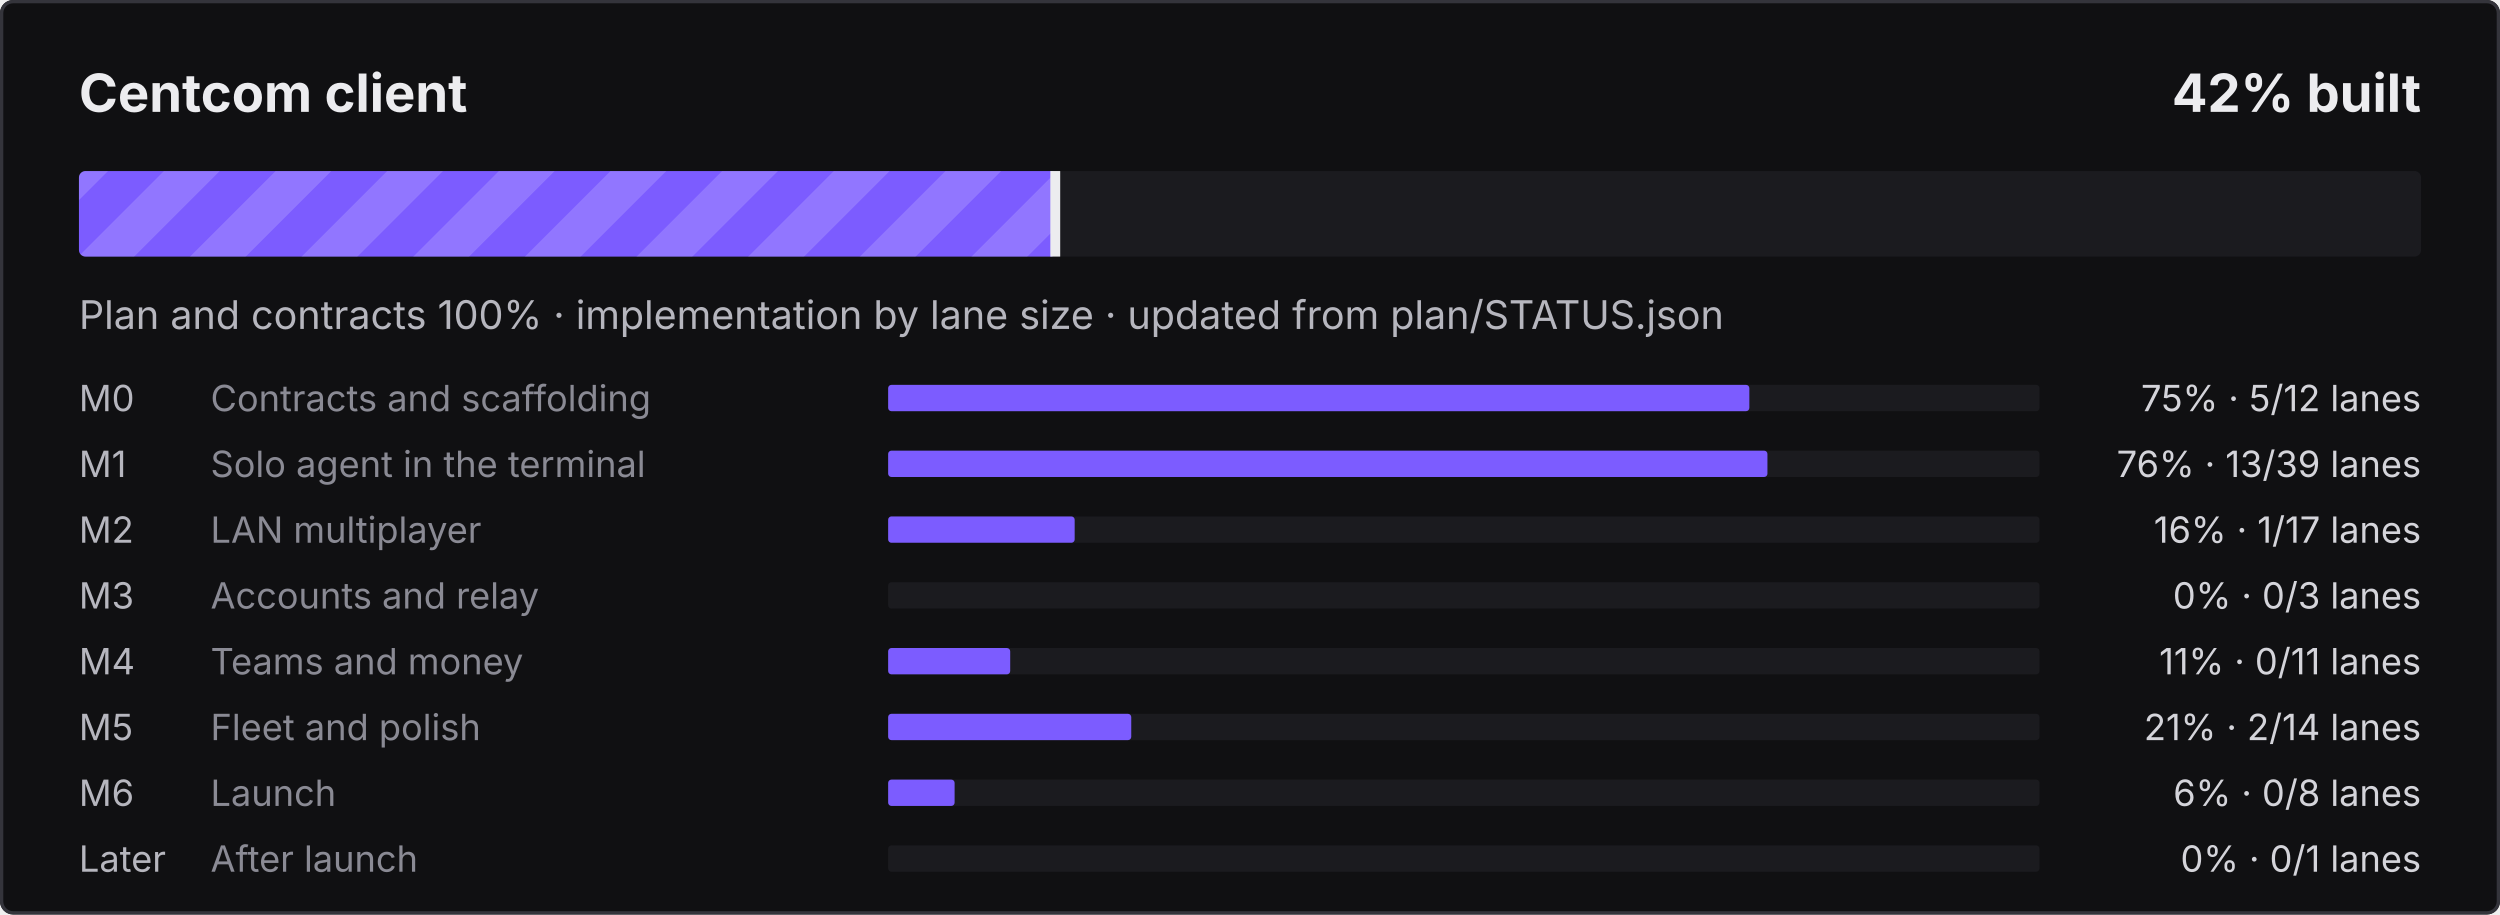
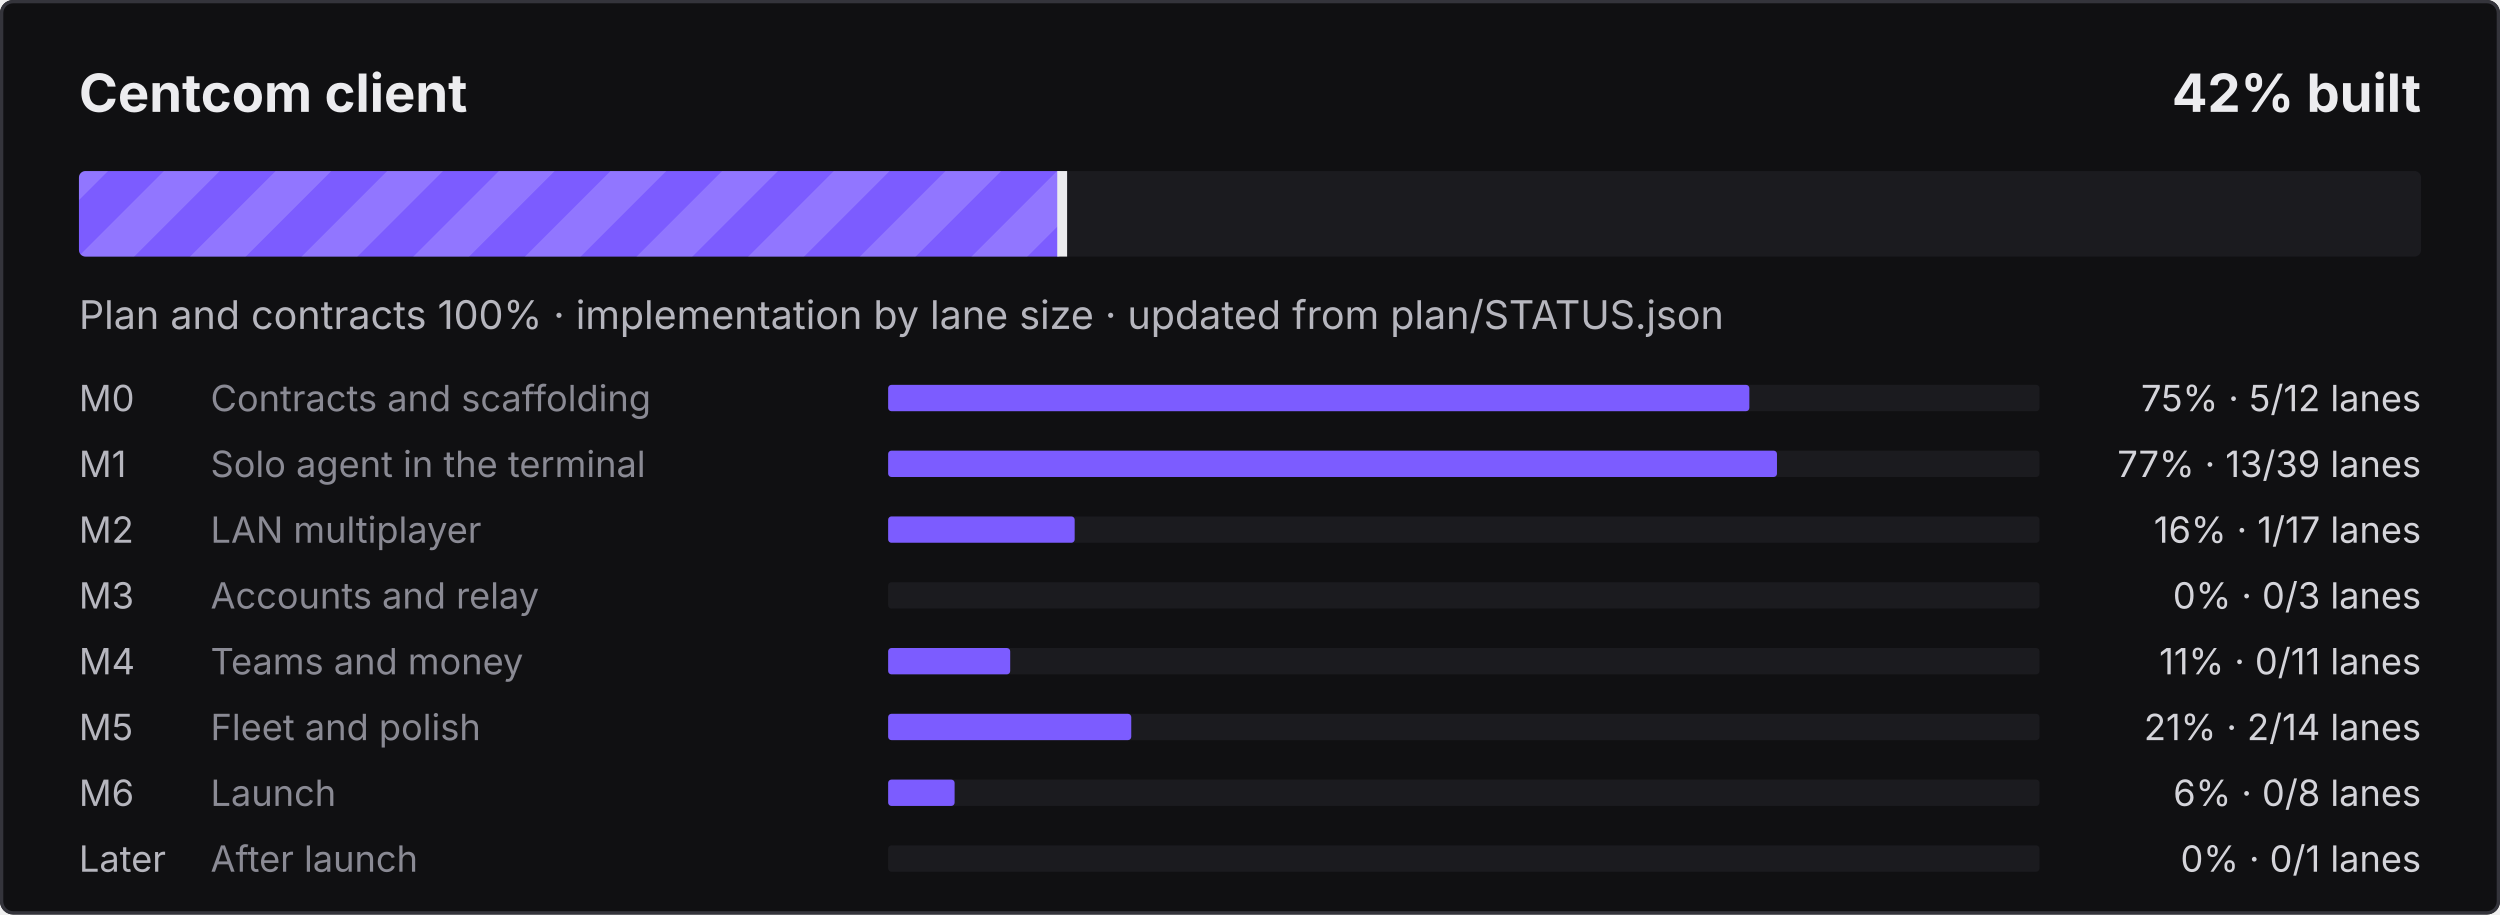
<svg xmlns="http://www.w3.org/2000/svg" width="760" height="278" viewBox="0 0 760 278" role="img" aria-label="Centcom client: 42% built">
  <defs>
    <pattern id="s" width="24" height="24" patternUnits="userSpaceOnUse" patternTransform="rotate(45)">
      <rect width="12" height="24" fill="#fff" fill-opacity=".16" />
    </pattern>
    <clipPath id="c">
      <rect x="24" y="52" width="712" height="26" rx="2" />
    </clipPath>
  </defs>
  <style>@keyframes mv{to{transform:translateX(24px)}}
.st{animation:mv .9s linear infinite}text{font-family:ui-sans-serif,system-ui,-apple-system,"Segoe UI",sans-serif}
@media (prefers-reduced-motion:reduce){.st{animation:none}}</style>
  <rect width="760" height="278" rx="4" fill="#101012" />
  <rect x=".5" y=".5" width="759" height="277" rx="3.5" fill="none" stroke="#34343B" />
  <text x="24" y="34" fill="#ECECEF" font-size="16" font-weight="700">Centcom client</text>
  <text x="736" y="34" fill="#ECECEF" font-size="16" font-weight="700" text-anchor="end">42% built</text>
  <rect x="24" y="52" width="712" height="26" rx="2" fill="#1B1B1F" />
  <clipPath id="cf">
-     <rect x="24" y="52" width="297.3" height="26" rx="2" />
+     <rect x="24" y="52" width="299.4" height="26" rx="2" />
  </clipPath>
  <g clip-path="url(#cf)">
-     <rect x="24" y="52" width="297.3" height="26" fill="#7C5CFF" />
-     <rect x="0" y="52" width="345.3" height="26" fill="url(#s)" class="st" />
+     <rect x="24" y="52" width="299.4" height="26" fill="#7C5CFF" />
+     <rect x="0" y="52" width="347.4" height="26" fill="url(#s)" class="st" />
  </g>
-   <rect x="319.3" y="52" width="3" height="26" fill="#ECECEF" />
+   <rect x="321.4" y="52" width="3" height="26" fill="#ECECEF" />
  <text x="24" y="100" fill="#B6B6BE" font-size="12">Plan and contracts 100% · implementation by lane size · updated from plan/STATUS.json</text>
  <text x="24" y="125" fill="#B6B6BE" font-size="11">M0</text>
  <text x="64" y="125" fill="#8A8A94" font-size="11">Contracts and scaffolding</text>
  <rect x="270" y="117" width="350" height="8" rx="1" fill="#1B1B1F" />
  <rect x="270" y="117" width="261.8" height="8" rx="1" fill="#7C5CFF" />
  <text x="736" y="125" fill="#D4D4DA" font-size="11" text-anchor="end">75% · 5/12 lanes</text>
  <text x="24" y="145" fill="#B6B6BE" font-size="11">M1</text>
  <text x="64" y="145" fill="#8A8A94" font-size="11">Solo agent in the terminal</text>
  <rect x="270" y="137" width="350" height="8" rx="1" fill="#1B1B1F" />
-   <rect x="270" y="137" width="267.3" height="8" rx="1" fill="#7C5CFF" />
-   <text x="736" y="145" fill="#D4D4DA" font-size="11" text-anchor="end">76% · 13/39 lanes</text>
+   <rect x="270" y="137" width="270.2" height="8" rx="1" fill="#7C5CFF" />
+   <text x="736" y="145" fill="#D4D4DA" font-size="11" text-anchor="end">77% · 13/39 lanes</text>
  <text x="24" y="165" fill="#B6B6BE" font-size="11">M2</text>
  <text x="64" y="165" fill="#8A8A94" font-size="11">LAN multiplayer</text>
  <rect x="270" y="157" width="350" height="8" rx="1" fill="#1B1B1F" />
  <rect x="270" y="157" width="56.7" height="8" rx="1" fill="#7C5CFF" />
  <text x="736" y="165" fill="#D4D4DA" font-size="11" text-anchor="end">16% · 1/17 lanes</text>
  <text x="24" y="185" fill="#B6B6BE" font-size="11">M3</text>
  <text x="64" y="185" fill="#8A8A94" font-size="11">Accounts and relay</text>
  <rect x="270" y="177" width="350" height="8" rx="1" fill="#1B1B1F" />
  <text x="736" y="185" fill="#D4D4DA" font-size="11" text-anchor="end">0% · 0/3 lanes</text>
  <text x="24" y="205" fill="#B6B6BE" font-size="11">M4</text>
  <text x="64" y="205" fill="#8A8A94" font-size="11">Teams and money</text>
  <rect x="270" y="197" width="350" height="8" rx="1" fill="#1B1B1F" />
  <rect x="270" y="197" width="37.1" height="8" rx="1" fill="#7C5CFF" />
  <text x="736" y="205" fill="#D4D4DA" font-size="11" text-anchor="end">11% · 0/11 lanes</text>
  <text x="24" y="225" fill="#B6B6BE" font-size="11">M5</text>
  <text x="64" y="225" fill="#8A8A94" font-size="11">Fleet and polish</text>
  <rect x="270" y="217" width="350" height="8" rx="1" fill="#1B1B1F" />
  <rect x="270" y="217" width="73.9" height="8" rx="1" fill="#7C5CFF" />
  <text x="736" y="225" fill="#D4D4DA" font-size="11" text-anchor="end">21% · 2/14 lanes</text>
  <text x="24" y="245" fill="#B6B6BE" font-size="11">M6</text>
  <text x="64" y="245" fill="#8A8A94" font-size="11">Launch</text>
  <rect x="270" y="237" width="350" height="8" rx="1" fill="#1B1B1F" />
  <rect x="270" y="237" width="20.2" height="8" rx="1" fill="#7C5CFF" />
  <text x="736" y="245" fill="#D4D4DA" font-size="11" text-anchor="end">6% · 0/8 lanes</text>
  <text x="24" y="265" fill="#B6B6BE" font-size="11">Later</text>
  <text x="64" y="265" fill="#8A8A94" font-size="11">After launch</text>
  <rect x="270" y="257" width="350" height="8" rx="1" fill="#1B1B1F" />
  <text x="736" y="265" fill="#D4D4DA" font-size="11" text-anchor="end">0% · 0/1 lanes</text>
</svg>
